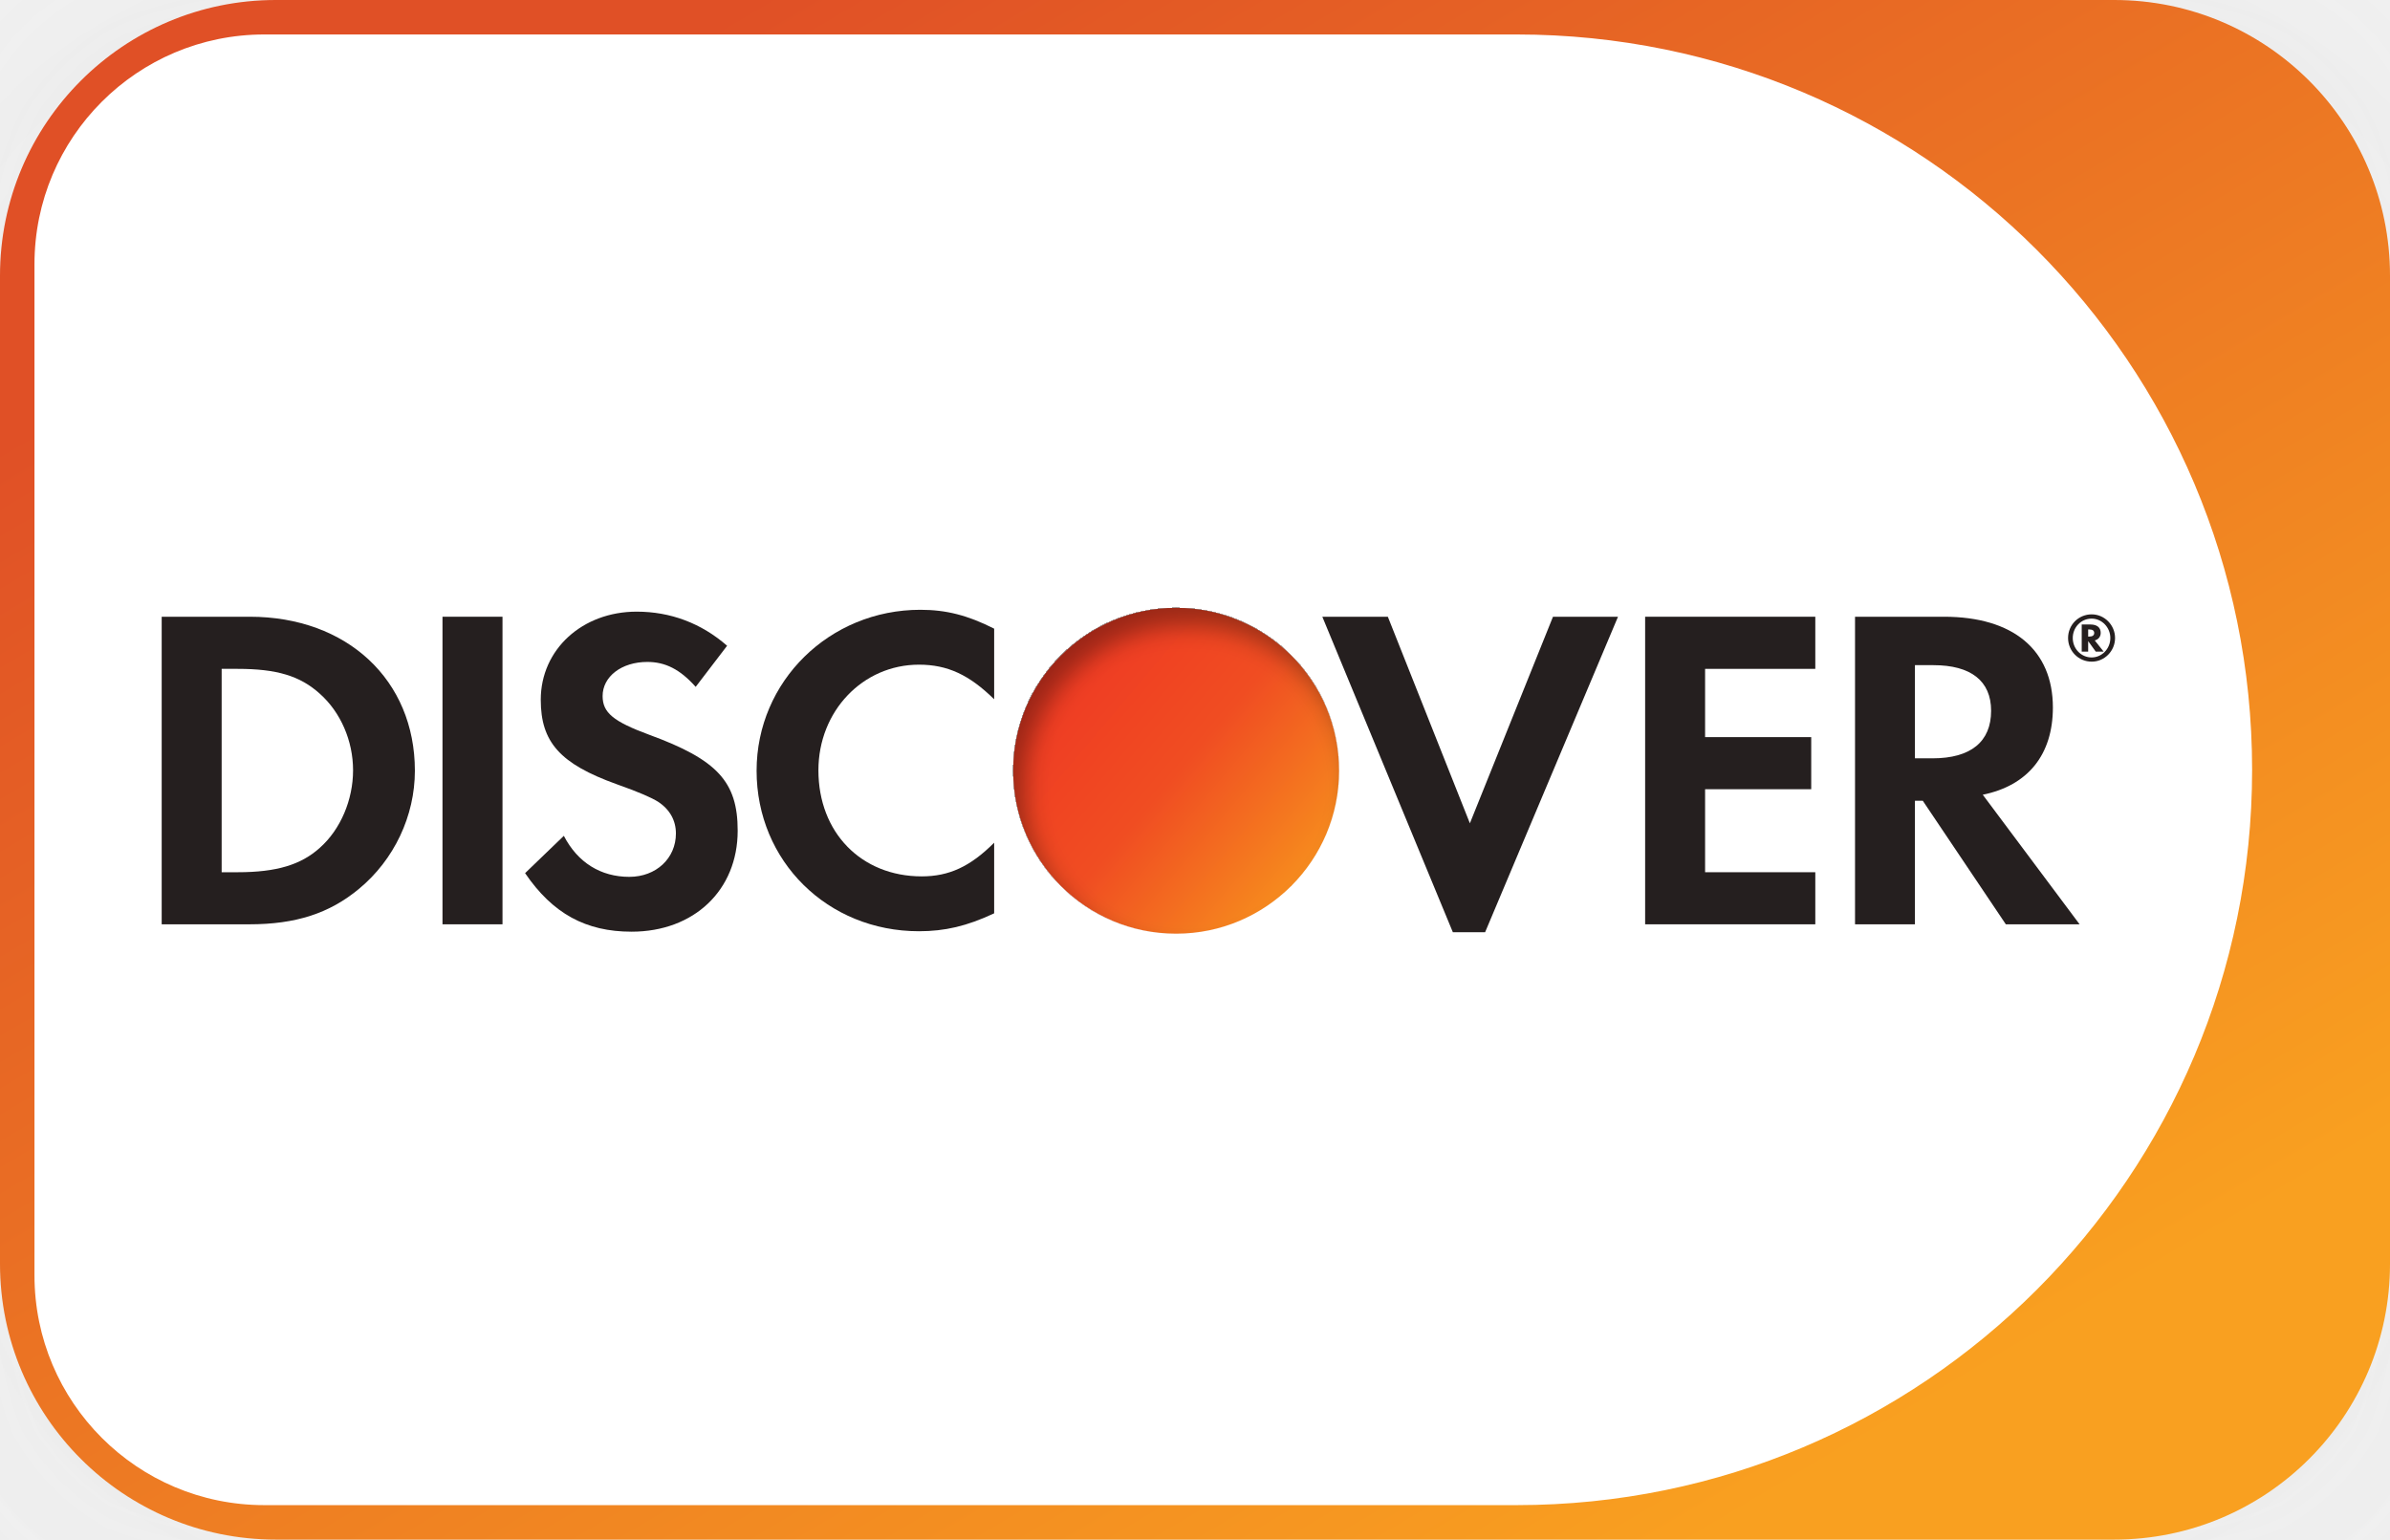
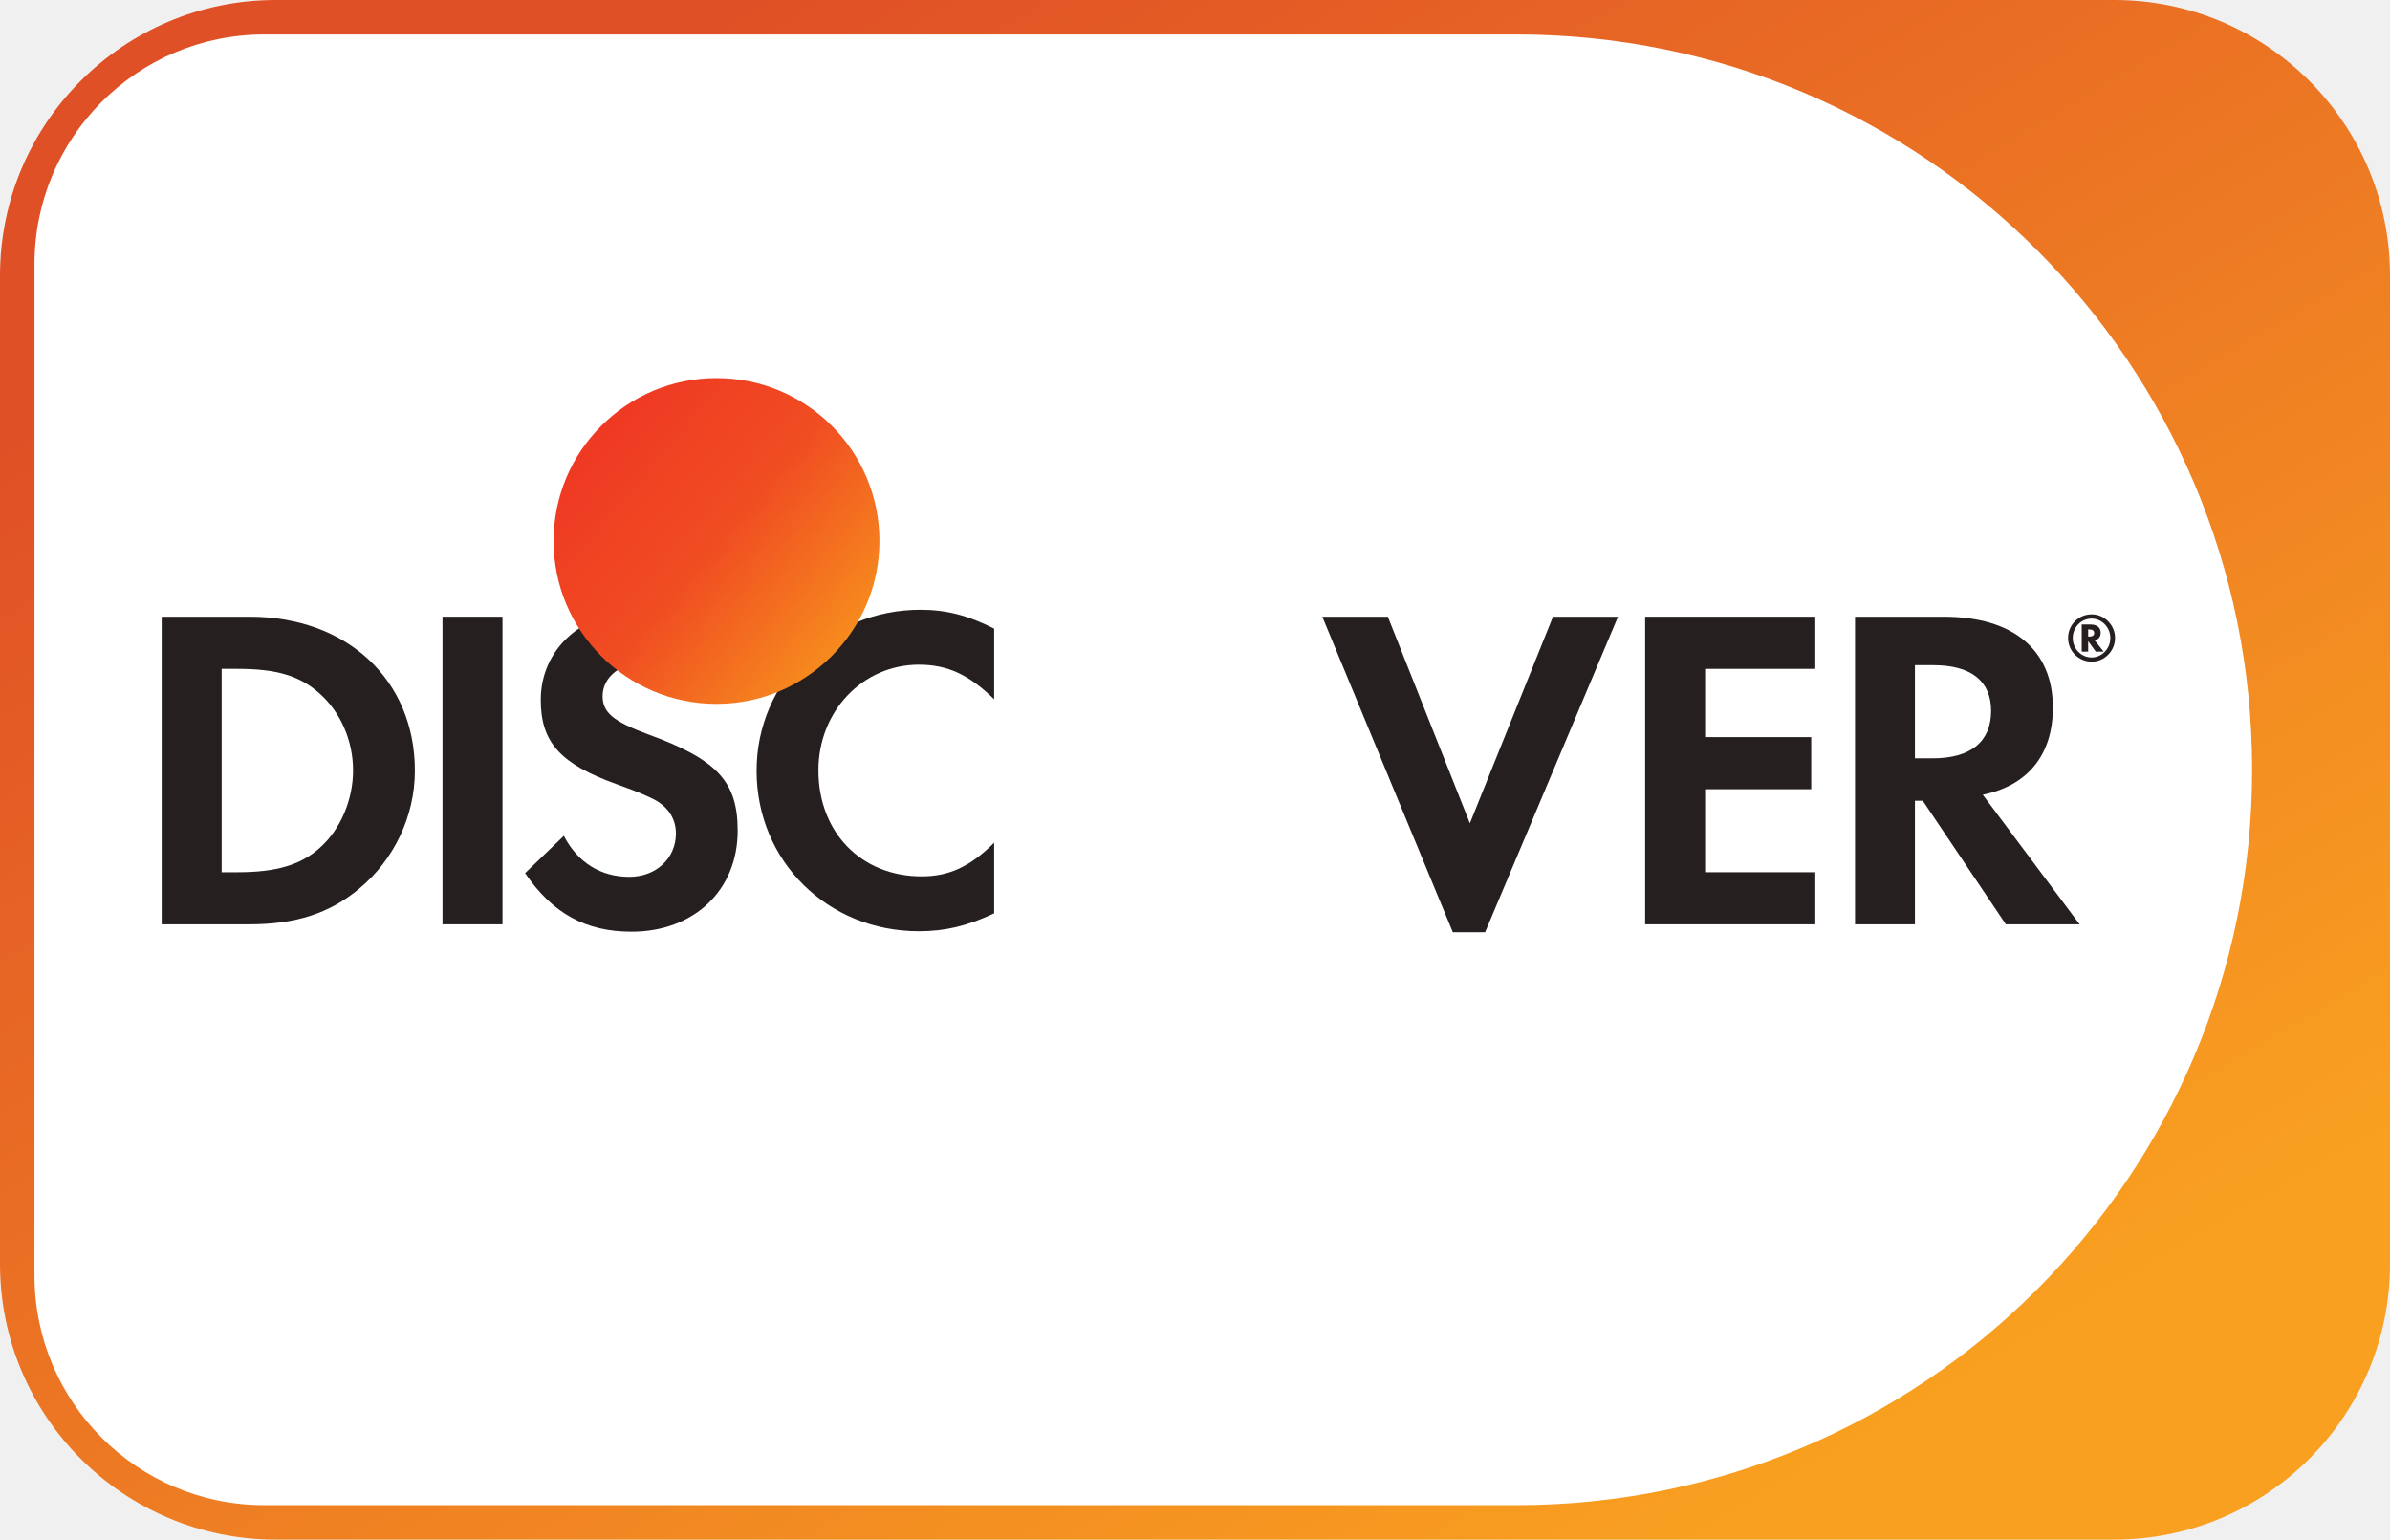
- <svg xmlns="http://www.w3.org/2000/svg" width="208" height="134" viewBox="40 20 208 134" fill="none">
-   <g filter="url(#filter0_dd_4303_2882)">
+ <svg xmlns="http://www.w3.org/2000/svg" width="208" height="134" viewBox="0 0 208 134" fill="none">
+   <g transform="translate(-40, -20)">
    <rect x="40" y="20" width="208" height="134" rx="24" fill="url(#paint0_linear_4303_2882)" />
    <path d="M43 43C43 31.954 51.954 23 63 23H172C207.346 23 236 51.654 236 87C236 122.346 207.346 151 172 151H63C51.954 151 43 142.045 43 131V43Z" fill="white" />
    <path d="M105.846 87.081C105.846 94.951 112.026 101.051 119.975 101.051C122.224 101.051 124.146 100.608 126.521 99.492V93.346C124.434 95.433 122.585 96.276 120.217 96.276C114.958 96.276 111.226 92.464 111.226 87.042C111.226 81.904 115.079 77.85 119.975 77.85C122.466 77.85 124.352 78.736 126.521 80.86V74.716C124.231 73.555 122.345 73.073 120.098 73.073C112.188 73.073 105.846 79.299 105.846 87.081Z" fill="#251F1F" />
    <path d="M92.445 80.581C92.445 82.025 93.366 82.791 96.499 83.95C102.44 86.123 104.2 88.048 104.2 92.302C104.2 97.483 100.392 101.09 94.966 101.09C90.994 101.09 88.105 99.526 85.698 95.995L89.071 92.747C90.274 95.072 92.28 96.317 94.769 96.317C97.1 96.317 98.824 94.71 98.824 92.542C98.824 91.417 98.301 90.451 97.258 89.772C96.733 89.449 95.693 88.967 93.649 88.247C88.745 86.482 87.062 84.594 87.062 80.905C87.062 76.524 90.676 73.235 95.412 73.235C98.346 73.235 101.032 74.239 103.279 76.204L100.545 79.781C99.185 78.256 97.901 77.612 96.335 77.612C94.084 77.612 92.445 78.894 92.445 80.581Z" fill="#251F1F" />
    <path fill-rule="evenodd" clip-rule="evenodd" d="M61.738 73.678H54.072V100.448H61.697C65.749 100.448 68.679 99.492 71.248 97.357C74.302 94.829 76.107 91.019 76.107 87.081C76.107 79.182 70.204 73.678 61.738 73.678ZM67.836 93.789C66.195 95.269 64.064 95.915 60.691 95.915H59.29V78.215H60.691C64.064 78.215 66.11 78.817 67.836 80.38C69.644 81.987 70.727 84.478 70.727 87.043C70.727 89.612 69.644 92.183 67.836 93.789Z" fill="#251F1F" />
    <path d="M83.732 73.678H78.51V100.448H83.732V73.678Z" fill="#251F1F" />
    <path d="M160.783 73.678L167.923 91.657L175.155 73.678H180.814L169.249 101.135H166.44L155.081 73.678H160.783Z" fill="#251F1F" />
    <path d="M183.175 100.448H197.984V95.915H188.393V88.69H197.629V84.156H188.393V78.215H197.984V73.678H183.175V100.448Z" fill="#251F1F" />
    <path fill-rule="evenodd" clip-rule="evenodd" d="M209.183 73.678C215.206 73.678 218.661 76.57 218.661 81.58C218.661 85.68 216.492 88.37 212.559 89.17L220.986 100.448H214.566L207.339 89.694H206.655V100.448H201.442V73.678H209.183ZM206.655 86.002H208.184C211.519 86.002 213.285 84.553 213.285 81.863C213.285 79.258 211.519 77.893 208.264 77.893H206.655V86.002Z" fill="#251F1F" />
    <path fill-rule="evenodd" clip-rule="evenodd" d="M222.822 75.082C222.822 74.611 222.495 74.353 221.927 74.353H221.17V76.715H221.732V75.8L222.392 76.715H223.081L222.305 75.742C222.636 75.651 222.822 75.409 222.822 75.082ZM221.827 75.404H221.732V74.786H221.834C222.113 74.786 222.257 74.887 222.257 75.091C222.257 75.298 222.11 75.404 221.827 75.404Z" fill="#251F1F" />
    <path fill-rule="evenodd" clip-rule="evenodd" d="M219.983 75.529C219.983 74.385 220.895 73.471 222.039 73.471C223.155 73.471 224.072 74.403 224.072 75.529C224.072 76.663 223.155 77.588 222.039 77.588C220.904 77.588 219.983 76.671 219.983 75.529ZM220.391 75.532C220.391 76.47 221.129 77.221 222.03 77.221C222.93 77.221 223.661 76.462 223.661 75.532C223.661 74.61 222.93 73.841 222.03 73.841C221.122 73.841 220.391 74.593 220.391 75.532Z" fill="#251F1F" />
-     <g filter="url(#filter1_i_4303_2882)">
+     <g transform="translate(-40, -20)">
      <path d="M142.348 101.261C134.524 101.261 128.179 94.916 128.179 87.092V87.073C128.179 83.18 129.755 79.639 132.305 77.089C132.305 77.07 132.325 77.07 132.325 77.05C132.344 77.05 132.344 77.031 132.364 77.031C134.913 74.481 138.455 72.905 142.348 72.905H142.367C150.191 72.905 156.536 79.249 156.536 87.073V87.092C156.536 90.985 154.959 94.508 152.409 97.077C152.409 97.096 152.39 97.096 152.39 97.116C152.371 97.116 152.371 97.135 152.351 97.135C149.782 99.684 146.259 101.261 142.367 101.261H142.348Z" fill="url(#paint1_linear_4303_2882)" />
    </g>
  </g>
  <defs>
-     <filter id="filter0_dd_4303_2882" x="0" y="0" width="288" height="214" filterUnits="userSpaceOnUse" color-interpolation-filters="sRGB">
-       <feFlood flood-opacity="0" result="BackgroundImageFix" />
-       <feColorMatrix in="SourceAlpha" type="matrix" values="0 0 0 0 0 0 0 0 0 0 0 0 0 0 0 0 0 0 127 0" result="hardAlpha" />
-       <feOffset dy="2" />
-       <feGaussianBlur stdDeviation="10" />
-       <feColorMatrix type="matrix" values="0 0 0 0 0.718 0 0 0 0 0.718 0 0 0 0 0.718 0 0 0 0.08 0" />
-       <feBlend mode="normal" in2="BackgroundImageFix" result="effect1_dropShadow_4303_2882" />
-       <feColorMatrix in="SourceAlpha" type="matrix" values="0 0 0 0 0 0 0 0 0 0 0 0 0 0 0 0 0 0 127 0" result="hardAlpha" />
-       <feOffset dy="20" />
-       <feGaussianBlur stdDeviation="20" />
-       <feColorMatrix type="matrix" values="0 0 0 0 0.718 0 0 0 0 0.718 0 0 0 0 0.718 0 0 0 0.08 0" />
-       <feBlend mode="normal" in2="effect1_dropShadow_4303_2882" result="effect2_dropShadow_4303_2882" />
-       <feBlend mode="normal" in="SourceGraphic" in2="effect2_dropShadow_4303_2882" result="shape" />
-     </filter>
-     <filter id="filter1_i_4303_2882" x="128.179" y="72.905" width="29.395" height="29.913" filterUnits="userSpaceOnUse" color-interpolation-filters="sRGB">
-       <feFlood flood-opacity="0" result="BackgroundImageFix" />
-       <feBlend mode="normal" in="SourceGraphic" in2="BackgroundImageFix" result="shape" />
-       <feColorMatrix in="SourceAlpha" type="matrix" values="0 0 0 0 0 0 0 0 0 0 0 0 0 0 0 0 0 0 127 0" result="hardAlpha" />
-       <feOffset dx="1.038" dy="1.557" />
-       <feGaussianBlur stdDeviation="1.038" />
-       <feComposite in2="hardAlpha" operator="arithmetic" k2="-1" k3="1" />
-       <feColorMatrix type="matrix" values="0 0 0 0 0 0 0 0 0 0 0 0 0 0 0 0 0 0 0.35 0" />
-       <feBlend mode="normal" in2="shape" result="effect1_innerShadow_4303_2882" />
-     </filter>
    <linearGradient id="paint0_linear_4303_2882" x1="105.438" y1="20" x2="185.634" y2="155.712" gradientUnits="userSpaceOnUse">
      <stop stop-color="#E05026" />
      <stop offset="1" stop-color="#F9A020" />
    </linearGradient>
    <linearGradient id="paint1_linear_4303_2882" x1="134.926" y1="72.905" x2="158.226" y2="92.621" gradientUnits="userSpaceOnUse">
      <stop stop-color="#EF3823" />
      <stop offset="0.49" stop-color="#F04D22" />
      <stop offset="1" stop-color="#F7911D" />
    </linearGradient>
  </defs>
</svg>
